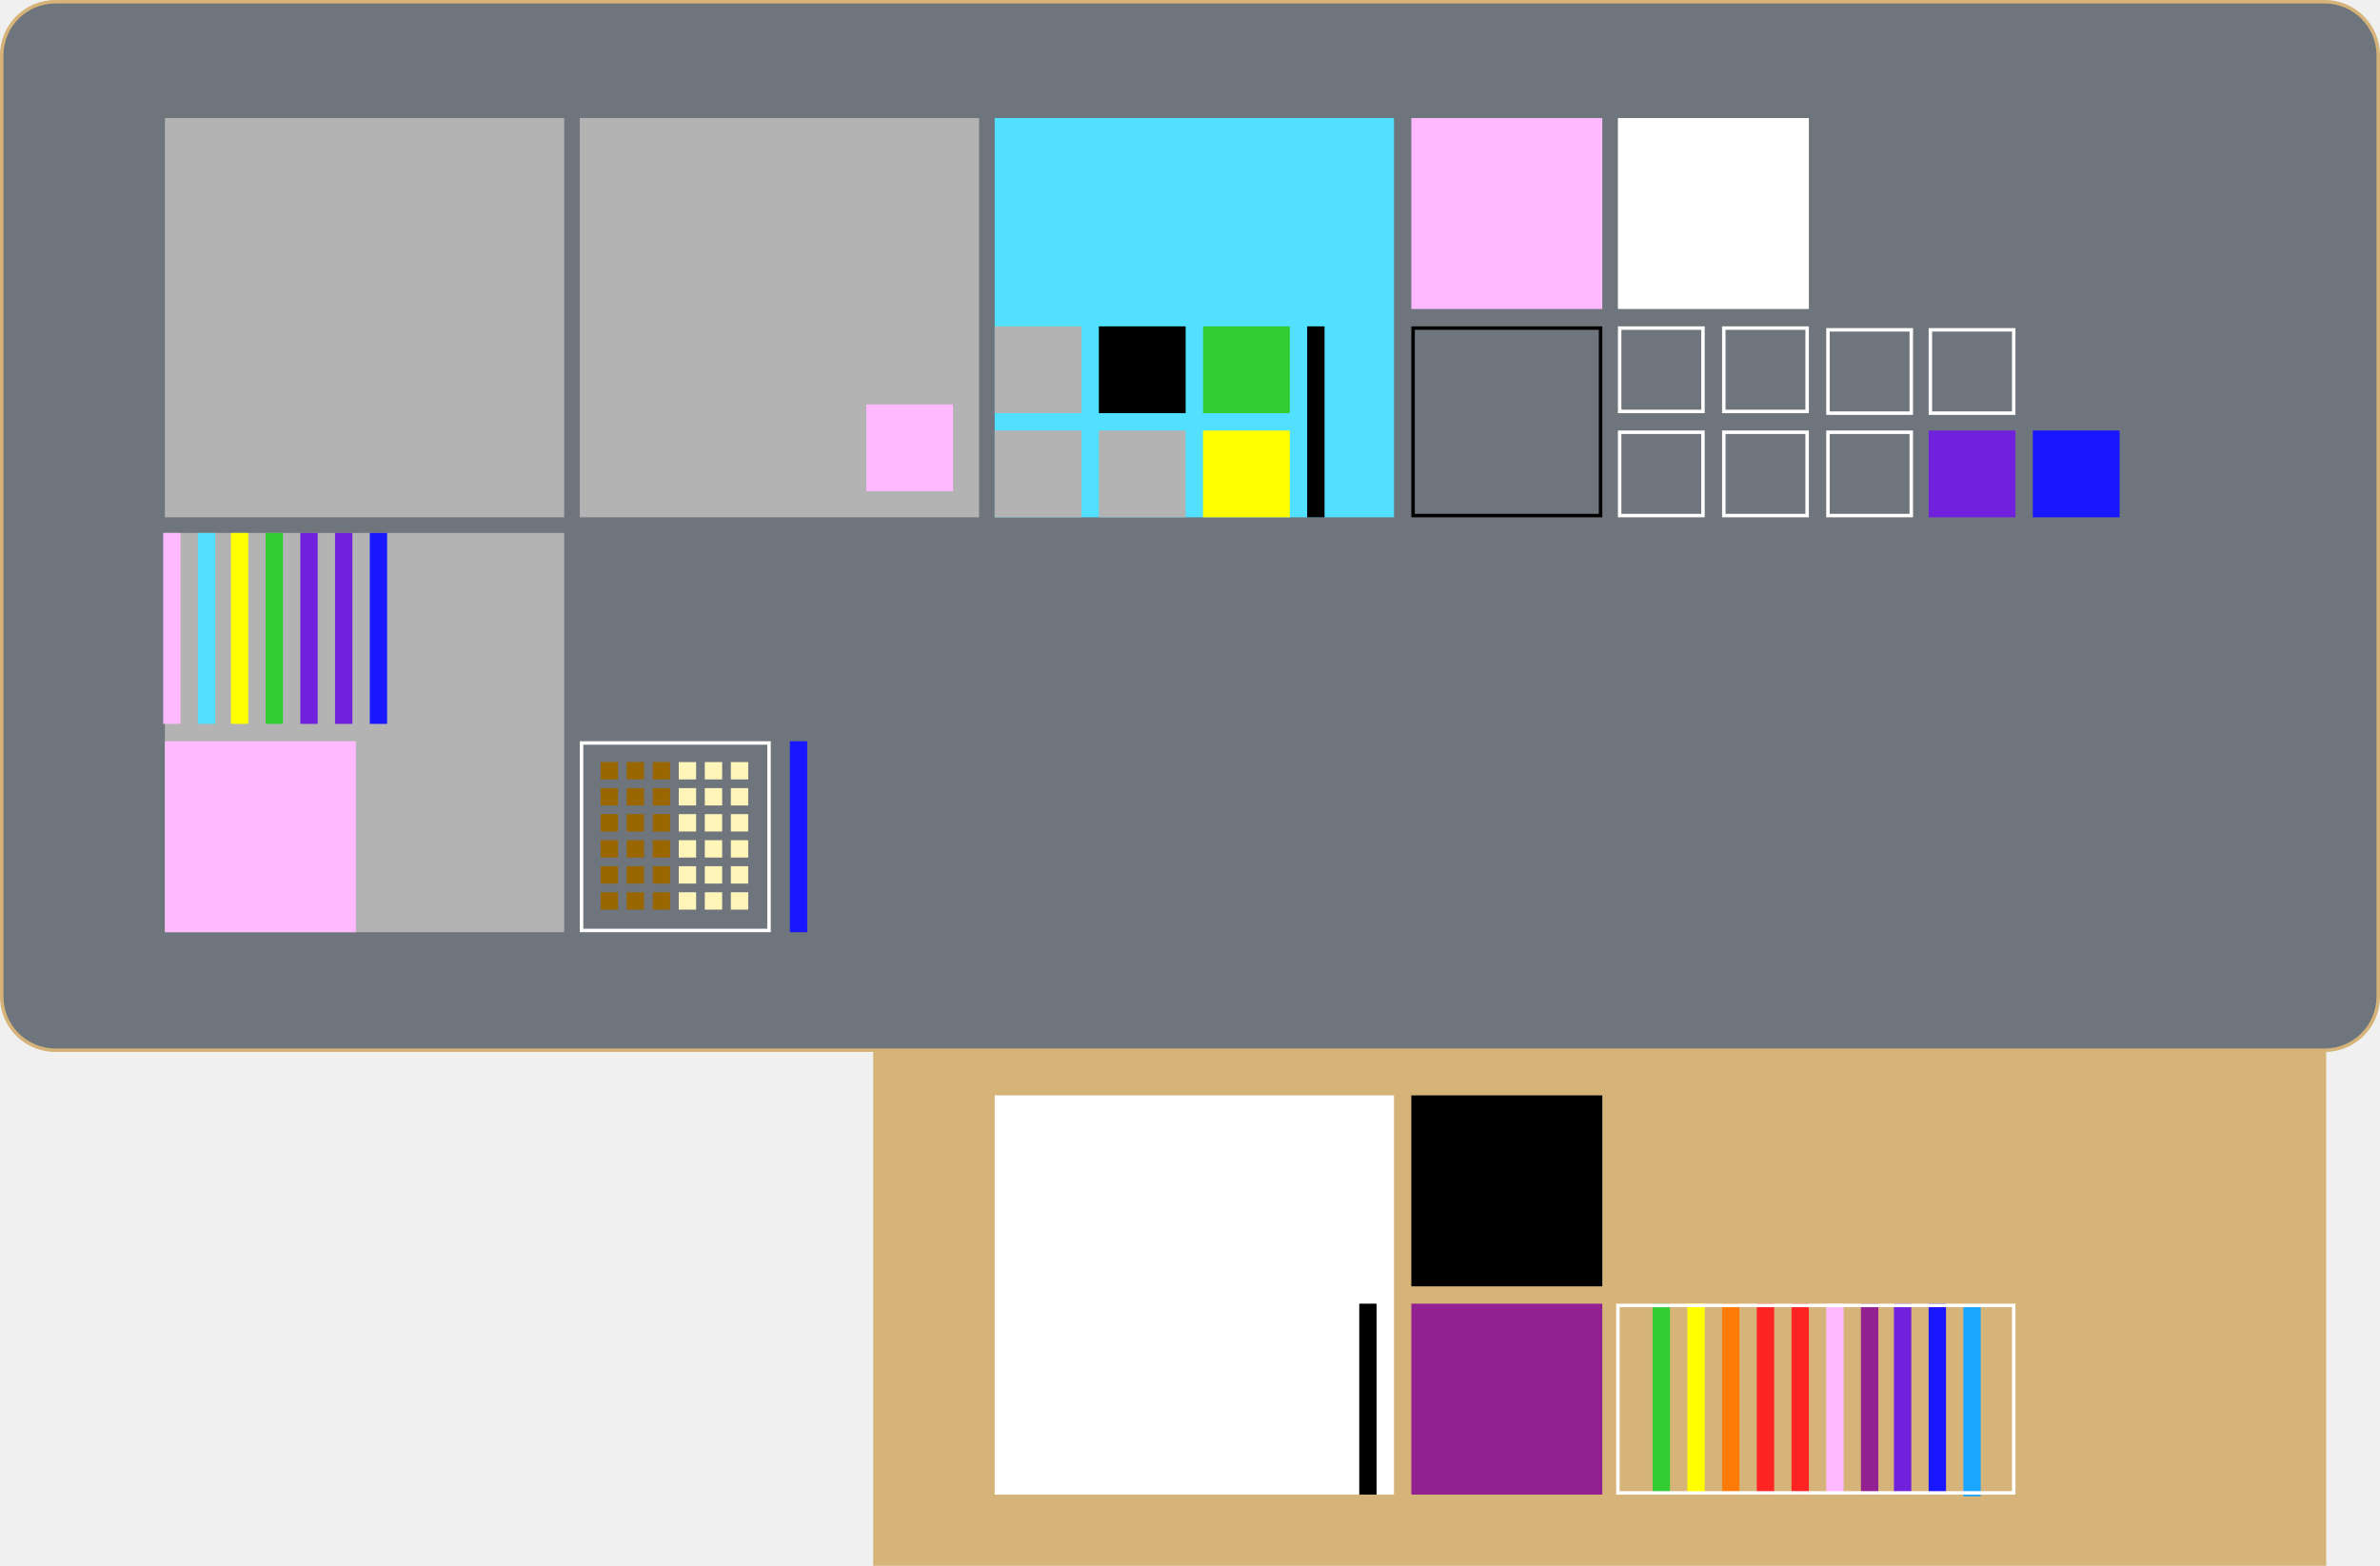
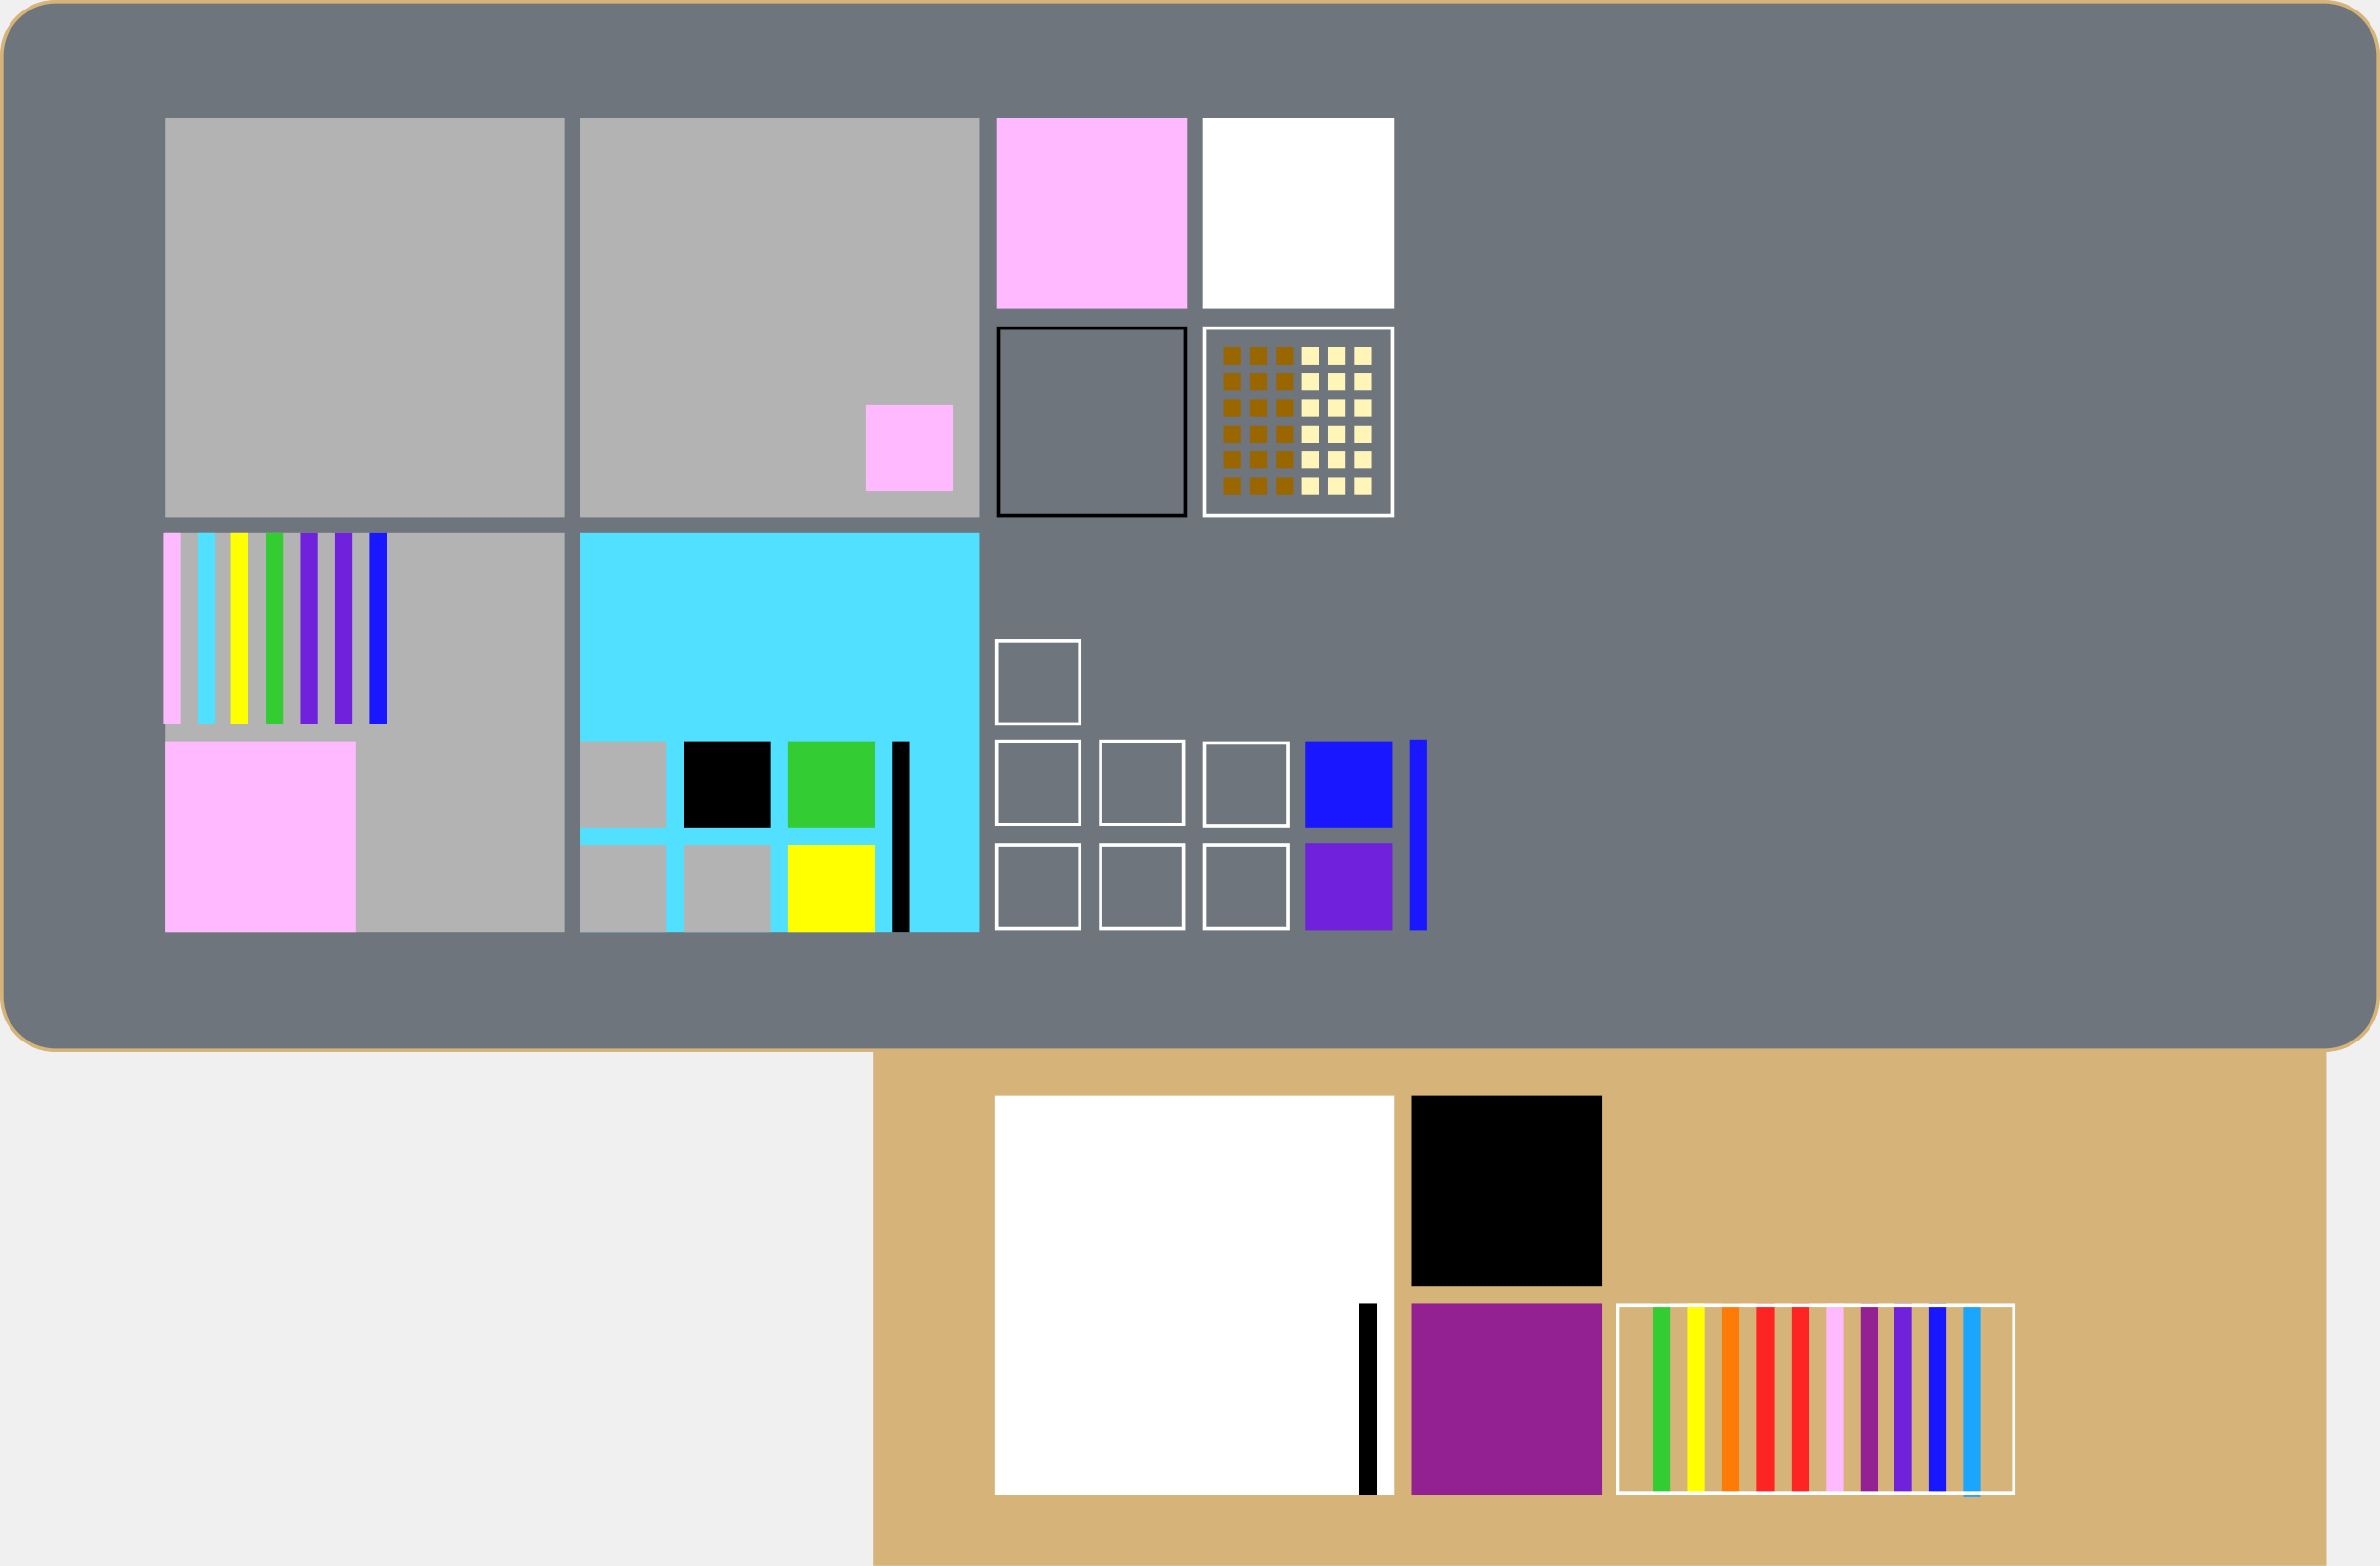
<svg xmlns="http://www.w3.org/2000/svg" viewBox="0 0 1371 902">
  <defs>
    <style>.cls-1{fill:#d6b378;}.cls-2{fill:#6e757c;}.cls-3{fill:#942192;}.cls-4{fill:#ffbaff;}.cls-5{fill:#ff2424;}.cls-6{fill:#ff7b07;}.cls-7{fill:#ff0;}.cls-8{fill:#3c3;}.cls-9{fill:#1aa5ff;}.cls-10{fill:#1917ff;}.cls-11{fill:#7021dc;}.cls-12{fill:#fff;}.cls-13{fill:#b3b3b3;}.cls-14{fill:#fff5b9;}.cls-15{fill:#51e0ff;}.cls-16{fill:#960;}</style>
  </defs>
  <g id="Desk">
    <rect class="cls-1" x="503" y="592" width="837" height="310" />
    <rect class="cls-2" x="1" y="1" width="1369" height="604" rx="30.87" />
    <path class="cls-1" d="M1339.13,2A29.9,29.9,0,0,1,1369,31.87V574.13A29.9,29.9,0,0,1,1339.13,604H31.87A29.9,29.9,0,0,1,2,574.13V31.87A29.9,29.9,0,0,1,31.87,2H1339.13m0-2H31.87A31.87,31.87,0,0,0,0,31.87V574.13A31.87,31.87,0,0,0,31.87,606H1339.13A31.87,31.87,0,0,0,1371,574.13V31.87A31.87,31.87,0,0,0,1339.13,0Z" />
  </g>
  <g id="Theresa">
    <rect class="cls-3" x="813" y="751" width="110" height="110" />
    <rect class="cls-4" x="1052" y="751" width="10" height="110" />
    <rect class="cls-5" x="1032" y="751" width="10" height="110" />
    <rect class="cls-5" x="1012" y="751" width="10" height="110" />
    <rect class="cls-6" x="992" y="751" width="10" height="110" />
    <rect class="cls-7" x="972" y="751" width="10" height="110" />
    <rect class="cls-8" x="952" y="751" width="10" height="110" />
    <rect class="cls-9" x="1131" y="752" width="10" height="110" />
    <rect class="cls-10" x="1111" y="751" width="10" height="110" />
    <rect class="cls-11" x="1091" y="751" width="10" height="110" />
    <rect class="cls-3" x="1072" y="751" width="10" height="110" />
    <rect class="cls-12" x="573" y="631" width="230" height="230" />
    <rect x="813" y="631" width="110" height="110" />
    <rect class="cls-13" x="95" y="68" width="230" height="230" />
-     <rect class="cls-11" x="1111" y="248" width="50" height="50" />
-     <rect class="cls-10" x="1171" y="248" width="50" height="50" />
-     <rect class="cls-14" x="421" y="499" width="10" height="10" />
-     <rect class="cls-14" x="406" y="484" width="10" height="10" />
-     <rect class="cls-14" x="406" y="514" width="10" height="10" />
+     <rect class="cls-11" x="752" y="486" width="50" height="50" />
+     <rect class="cls-10" x="752" y="427" width="50" height="50" />
+     <rect class="cls-14" x="780" y="260" width="10" height="10" />
+     <rect class="cls-14" x="765" y="245" width="10" height="10" />
+     <rect class="cls-14" x="765" y="275" width="10" height="10" />
    <rect class="cls-13" x="95" y="307" width="230" height="230" />
    <rect class="cls-11" x="193" y="307" width="10" height="110" />
    <rect class="cls-10" x="213" y="307" width="10" height="110" />
    <rect class="cls-4" x="95" y="427" width="110" height="110" />
-     <path d="M921,190V296H815V190H921m2-2H813V298H923V188Z" />
-     <path class="cls-12" d="M1040,250v46H994V250h46m2-2H992v50h50V248Z" />
-     <path class="cls-12" d="M1040,190v46H994V190h46m2-2H992v50h50V188Z" />
-     <path class="cls-12" d="M1100,250v46h-46V250h46m2-2h-50v50h50V248Z" />
-     <path class="cls-12" d="M1159,191v46h-46V191h46m2-2h-50v50h50V189Z" />
-     <path class="cls-12" d="M980,250v46H934V250h46m2-2H932v50h50V248Z" />
-     <path class="cls-12" d="M980,190v46H934V190h46m2-2H932v50h50V188Z" />
-     <path class="cls-12" d="M1100,191v46h-46V191h46m2-2h-50v50h50V189Z" />
-     <rect class="cls-12" x="932" y="68" width="110" height="110" />
-     <rect class="cls-4" x="813" y="68" width="110" height="110" />
-     <rect class="cls-15" x="573" y="68" width="230" height="230" />
+     <path d="M682,190V296H576V190H682m2-2H574V298H684V188Z" />
+     <path class="cls-12" d="M681,488v46H635V488h46m2-2H633v50h50V486Z" />
+     <path class="cls-12" d="M681,428v46H635V428h46m2-2H633v50h50V426Z" />
+     <path class="cls-12" d="M741,488v46H695V488h46m2-2H693v50h50V486Z" />
+     <path class="cls-12" d="M621,370v46H575V370h46m2-2H573v50h50V368Z" />
+     <path class="cls-12" d="M621,488v46H575V488h46m2-2H573v50h50V486Z" />
+     <path class="cls-12" d="M621,428v46H575V428h46m2-2H573v50h50V426Z" />
+     <path class="cls-12" d="M741,429v46H695V429h46m2-2H693v50h50V427Z" />
+     <rect class="cls-12" x="693" y="68" width="110" height="110" />
+     <rect class="cls-4" x="574" y="68" width="110" height="110" />
+     <rect class="cls-15" x="334" y="307" width="230" height="230" />
    <path class="cls-12" d="M1159,753V859H933V753h226m2-2H931V861h230V751Z" />
-     <rect class="cls-13" x="633" y="248" width="50" height="50" />
-     <rect class="cls-13" x="573" y="188" width="50" height="50" />
-     <rect class="cls-7" x="693" y="248" width="50" height="50" />
-     <rect class="cls-8" x="693" y="188" width="50" height="50" />
-     <rect class="cls-13" x="573" y="248" width="50" height="50" />
-     <rect x="633" y="188" width="50" height="50" />
-     <rect class="cls-14" x="406" y="499" width="10" height="10" />
-     <rect class="cls-14" x="421" y="484" width="10" height="10" />
-     <rect class="cls-14" x="421" y="514" width="10" height="10" />
-     <rect class="cls-14" x="391" y="484" width="10" height="10" />
-     <rect class="cls-14" x="391" y="514" width="10" height="10" />
-     <rect class="cls-16" x="346" y="439" width="10" height="10" />
-     <rect class="cls-14" x="391" y="499" width="10" height="10" />
-     <rect class="cls-16" x="376" y="484" width="10" height="10" />
-     <rect class="cls-16" x="361" y="499" width="10" height="10" />
-     <rect class="cls-16" x="346" y="514" width="10" height="10" />
-     <rect class="cls-16" x="361" y="484" width="10" height="10" />
-     <rect class="cls-16" x="361" y="514" width="10" height="10" />
-     <rect class="cls-16" x="346" y="469" width="10" height="10" />
-     <rect class="cls-16" x="376" y="499" width="10" height="10" />
-     <rect class="cls-16" x="346" y="484" width="10" height="10" />
-     <rect class="cls-16" x="346" y="499" width="10" height="10" />
-     <rect class="cls-16" x="376" y="514" width="10" height="10" />
-     <rect class="cls-16" x="346" y="454" width="10" height="10" />
+     <rect class="cls-13" x="394" y="487" width="50" height="50" />
+     <rect class="cls-13" x="334" y="427" width="50" height="50" />
+     <rect class="cls-7" x="454" y="487" width="50" height="50" />
+     <rect class="cls-8" x="454" y="427" width="50" height="50" />
+     <rect class="cls-13" x="334" y="487" width="50" height="50" />
+     <rect x="394" y="427" width="50" height="50" />
+     <rect class="cls-14" x="765" y="260" width="10" height="10" />
+     <rect class="cls-14" x="780" y="245" width="10" height="10" />
+     <rect class="cls-14" x="780" y="275" width="10" height="10" />
+     <rect class="cls-14" x="750" y="245" width="10" height="10" />
+     <rect class="cls-14" x="750" y="275" width="10" height="10" />
+     <rect class="cls-16" x="705" y="200" width="10" height="10" />
+     <rect class="cls-14" x="750" y="260" width="10" height="10" />
+     <rect class="cls-16" x="735" y="245" width="10" height="10" />
+     <rect class="cls-16" x="720" y="260" width="10" height="10" />
+     <rect class="cls-16" x="705" y="275" width="10" height="10" />
+     <rect class="cls-16" x="720" y="245" width="10" height="10" />
+     <rect class="cls-16" x="720" y="275" width="10" height="10" />
+     <rect class="cls-16" x="705" y="230" width="10" height="10" />
+     <rect class="cls-16" x="735" y="260" width="10" height="10" />
+     <rect class="cls-16" x="705" y="245" width="10" height="10" />
+     <rect class="cls-16" x="705" y="260" width="10" height="10" />
+     <rect class="cls-16" x="735" y="275" width="10" height="10" />
+     <rect class="cls-16" x="705" y="215" width="10" height="10" />
    <rect class="cls-13" x="334" y="68" width="230" height="230" />
    <rect class="cls-4" x="499" y="233" width="50" height="50" />
-     <rect class="cls-16" x="376" y="439" width="10" height="10" />
-     <rect class="cls-16" x="361" y="454" width="10" height="10" />
-     <rect class="cls-16" x="361" y="439" width="10" height="10" />
-     <rect class="cls-16" x="361" y="469" width="10" height="10" />
-     <rect class="cls-16" x="376" y="454" width="10" height="10" />
-     <rect class="cls-16" x="376" y="469" width="10" height="10" />
-     <rect class="cls-14" x="421" y="454" width="10" height="10" />
-     <rect class="cls-14" x="406" y="439" width="10" height="10" />
-     <rect class="cls-14" x="406" y="469" width="10" height="10" />
-     <rect class="cls-14" x="406" y="454" width="10" height="10" />
-     <rect class="cls-14" x="421" y="439" width="10" height="10" />
-     <rect class="cls-14" x="421" y="469" width="10" height="10" />
-     <rect class="cls-14" x="391" y="439" width="10" height="10" />
-     <rect class="cls-14" x="391" y="469" width="10" height="10" />
-     <rect class="cls-14" x="391" y="454" width="10" height="10" />
-     <path class="cls-12" d="M442,429V535H336V429H442m2-2H334V537H444V427Z" />
+     <rect class="cls-16" x="735" y="200" width="10" height="10" />
+     <rect class="cls-16" x="720" y="215" width="10" height="10" />
+     <rect class="cls-16" x="720" y="200" width="10" height="10" />
+     <rect class="cls-16" x="720" y="230" width="10" height="10" />
+     <rect class="cls-16" x="735" y="215" width="10" height="10" />
+     <rect class="cls-16" x="735" y="230" width="10" height="10" />
+     <rect class="cls-14" x="780" y="215" width="10" height="10" />
+     <rect class="cls-14" x="765" y="200" width="10" height="10" />
+     <rect class="cls-14" x="765" y="230" width="10" height="10" />
+     <rect class="cls-14" x="765" y="215" width="10" height="10" />
+     <rect class="cls-14" x="780" y="200" width="10" height="10" />
+     <rect class="cls-14" x="780" y="230" width="10" height="10" />
+     <rect class="cls-14" x="750" y="200" width="10" height="10" />
+     <rect class="cls-14" x="750" y="230" width="10" height="10" />
+     <rect class="cls-14" x="750" y="215" width="10" height="10" />
+     <path class="cls-12" d="M801,190V296H695V190H801m2-2H693V298H803V188Z" />
    <rect class="cls-11" x="173" y="307" width="10" height="110" />
    <rect class="cls-8" x="153" y="307" width="10" height="110" />
    <rect class="cls-7" x="133" y="307" width="10" height="110" />
    <rect class="cls-15" x="114" y="307" width="10" height="110" />
    <rect class="cls-4" x="94" y="307" width="10" height="110" />
-     <rect x="753" y="188" width="10" height="110" />
-     <rect class="cls-10" x="455" y="427" width="10" height="110" />
+     <rect x="514" y="427" width="10" height="110" />
+     <rect class="cls-10" x="812" y="426" width="10" height="110" />
    <rect x="783" y="751" width="10" height="110" />
  </g>
</svg>
